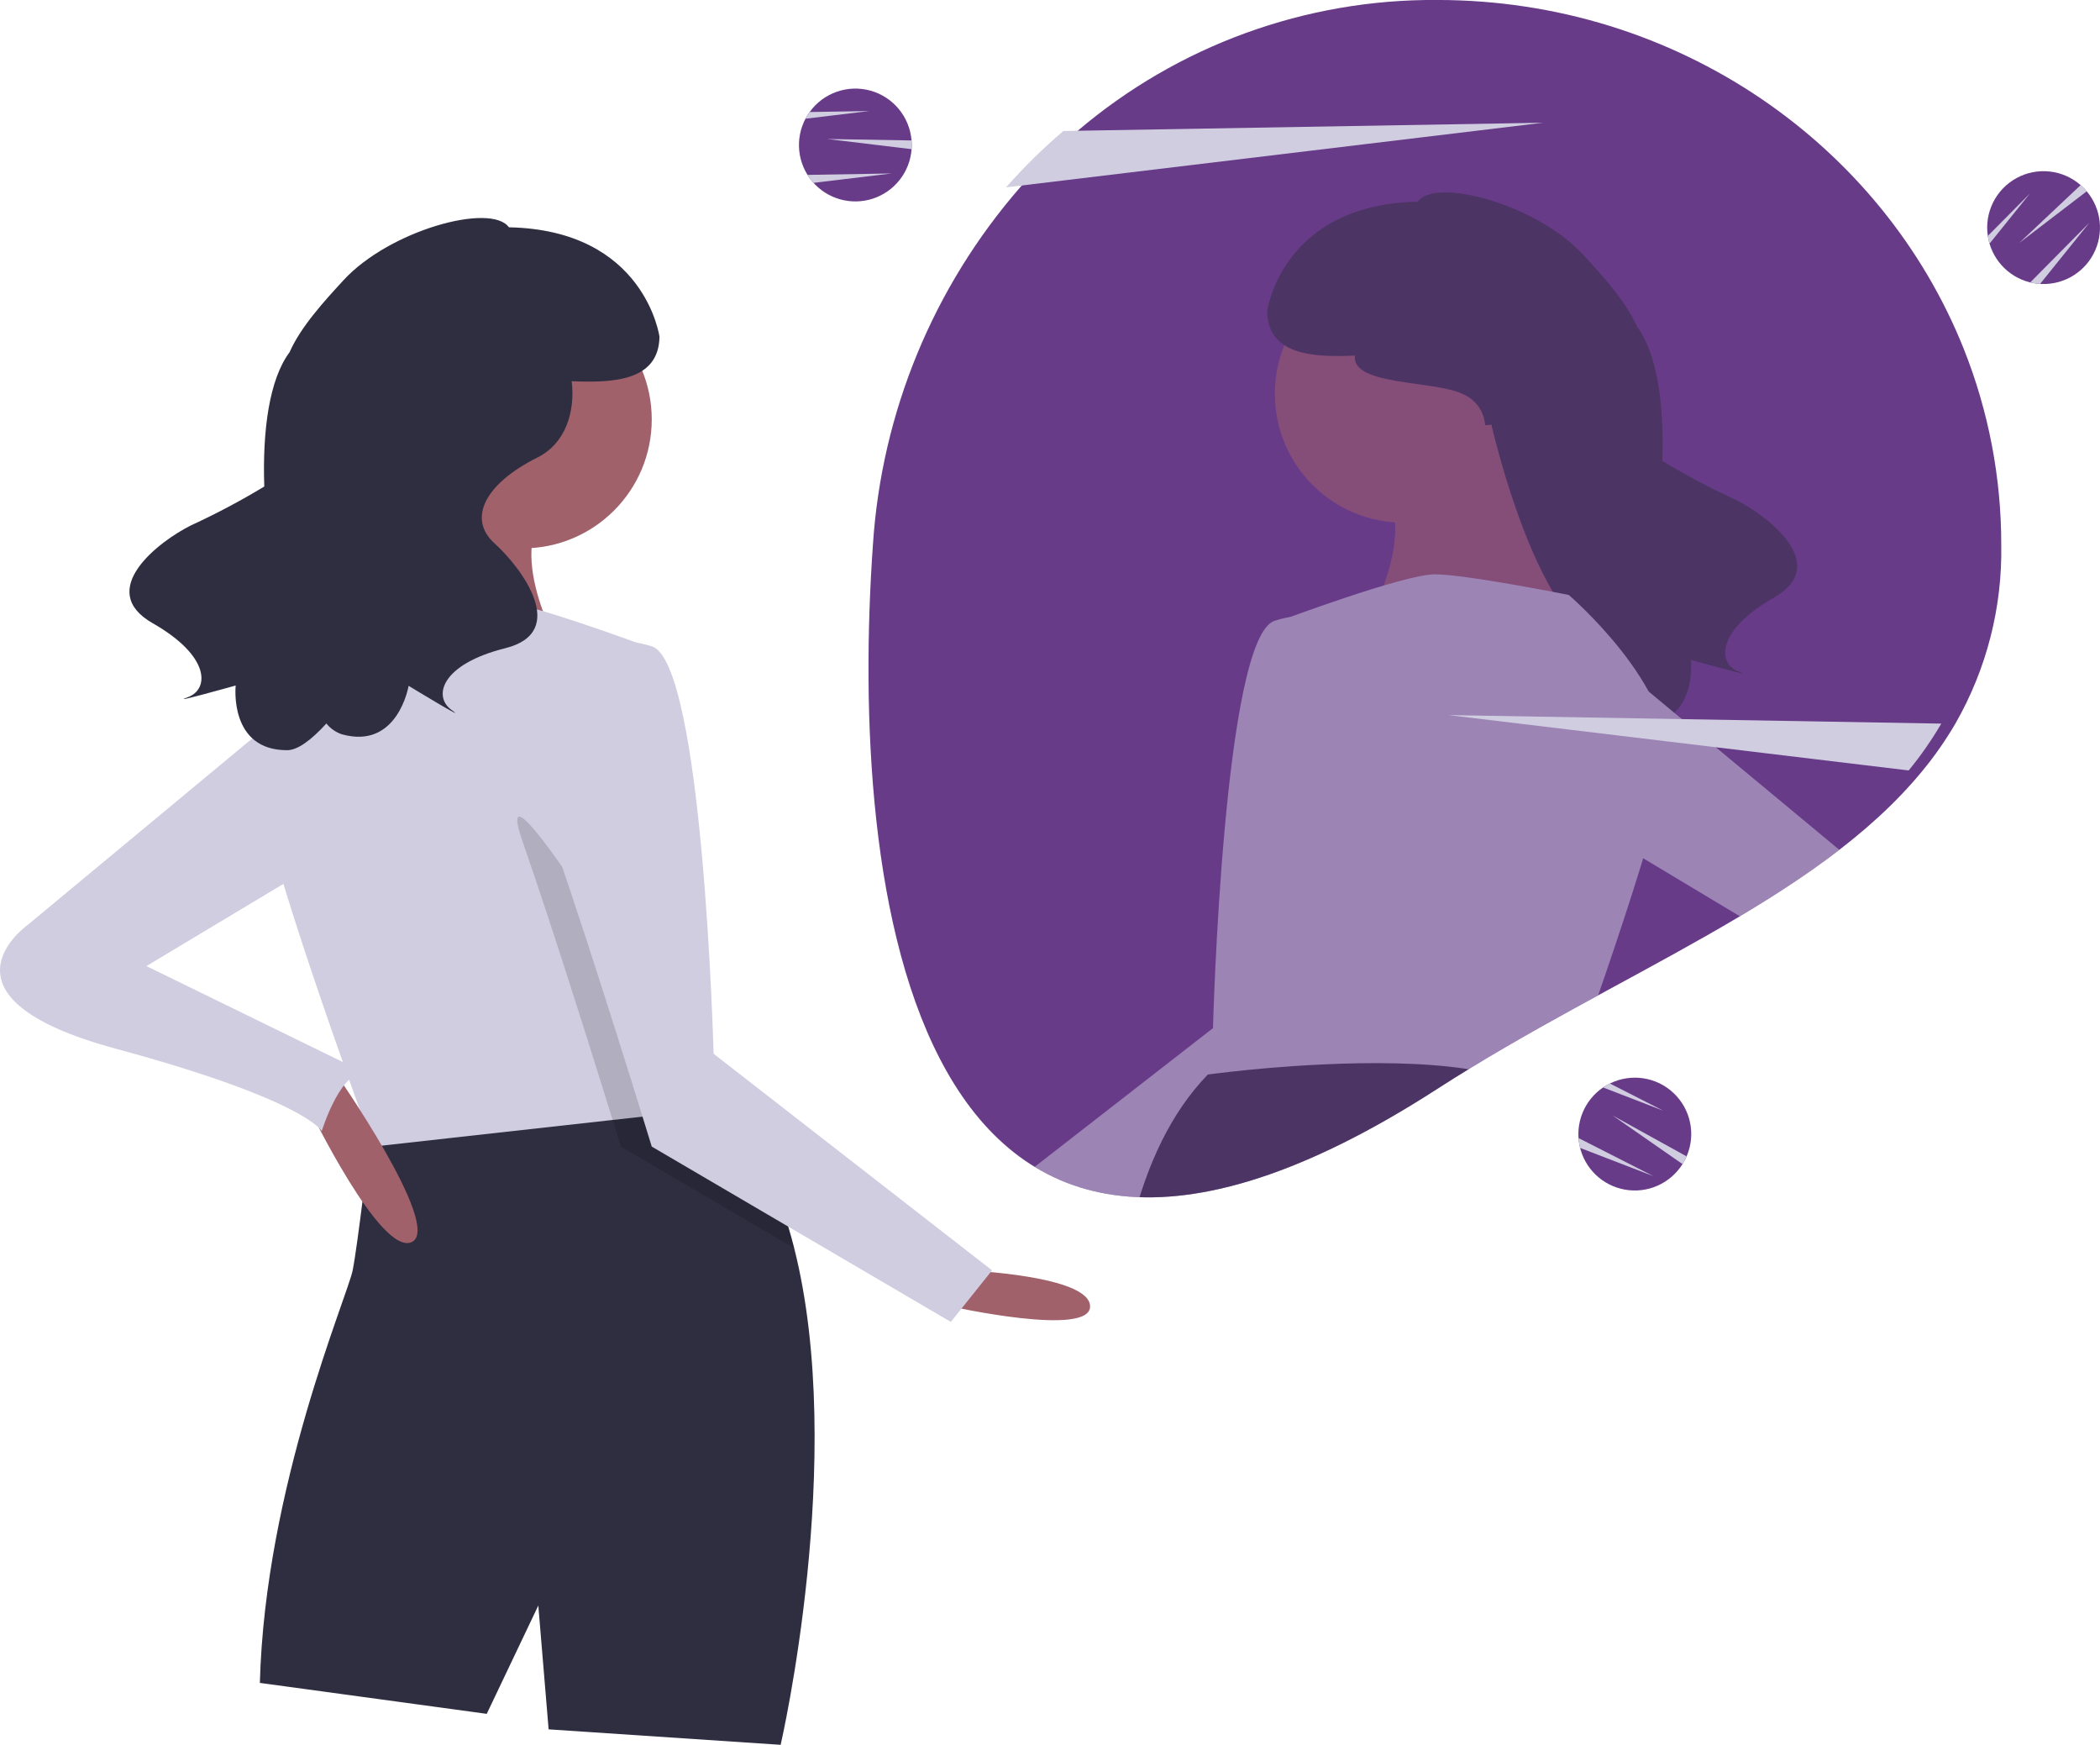
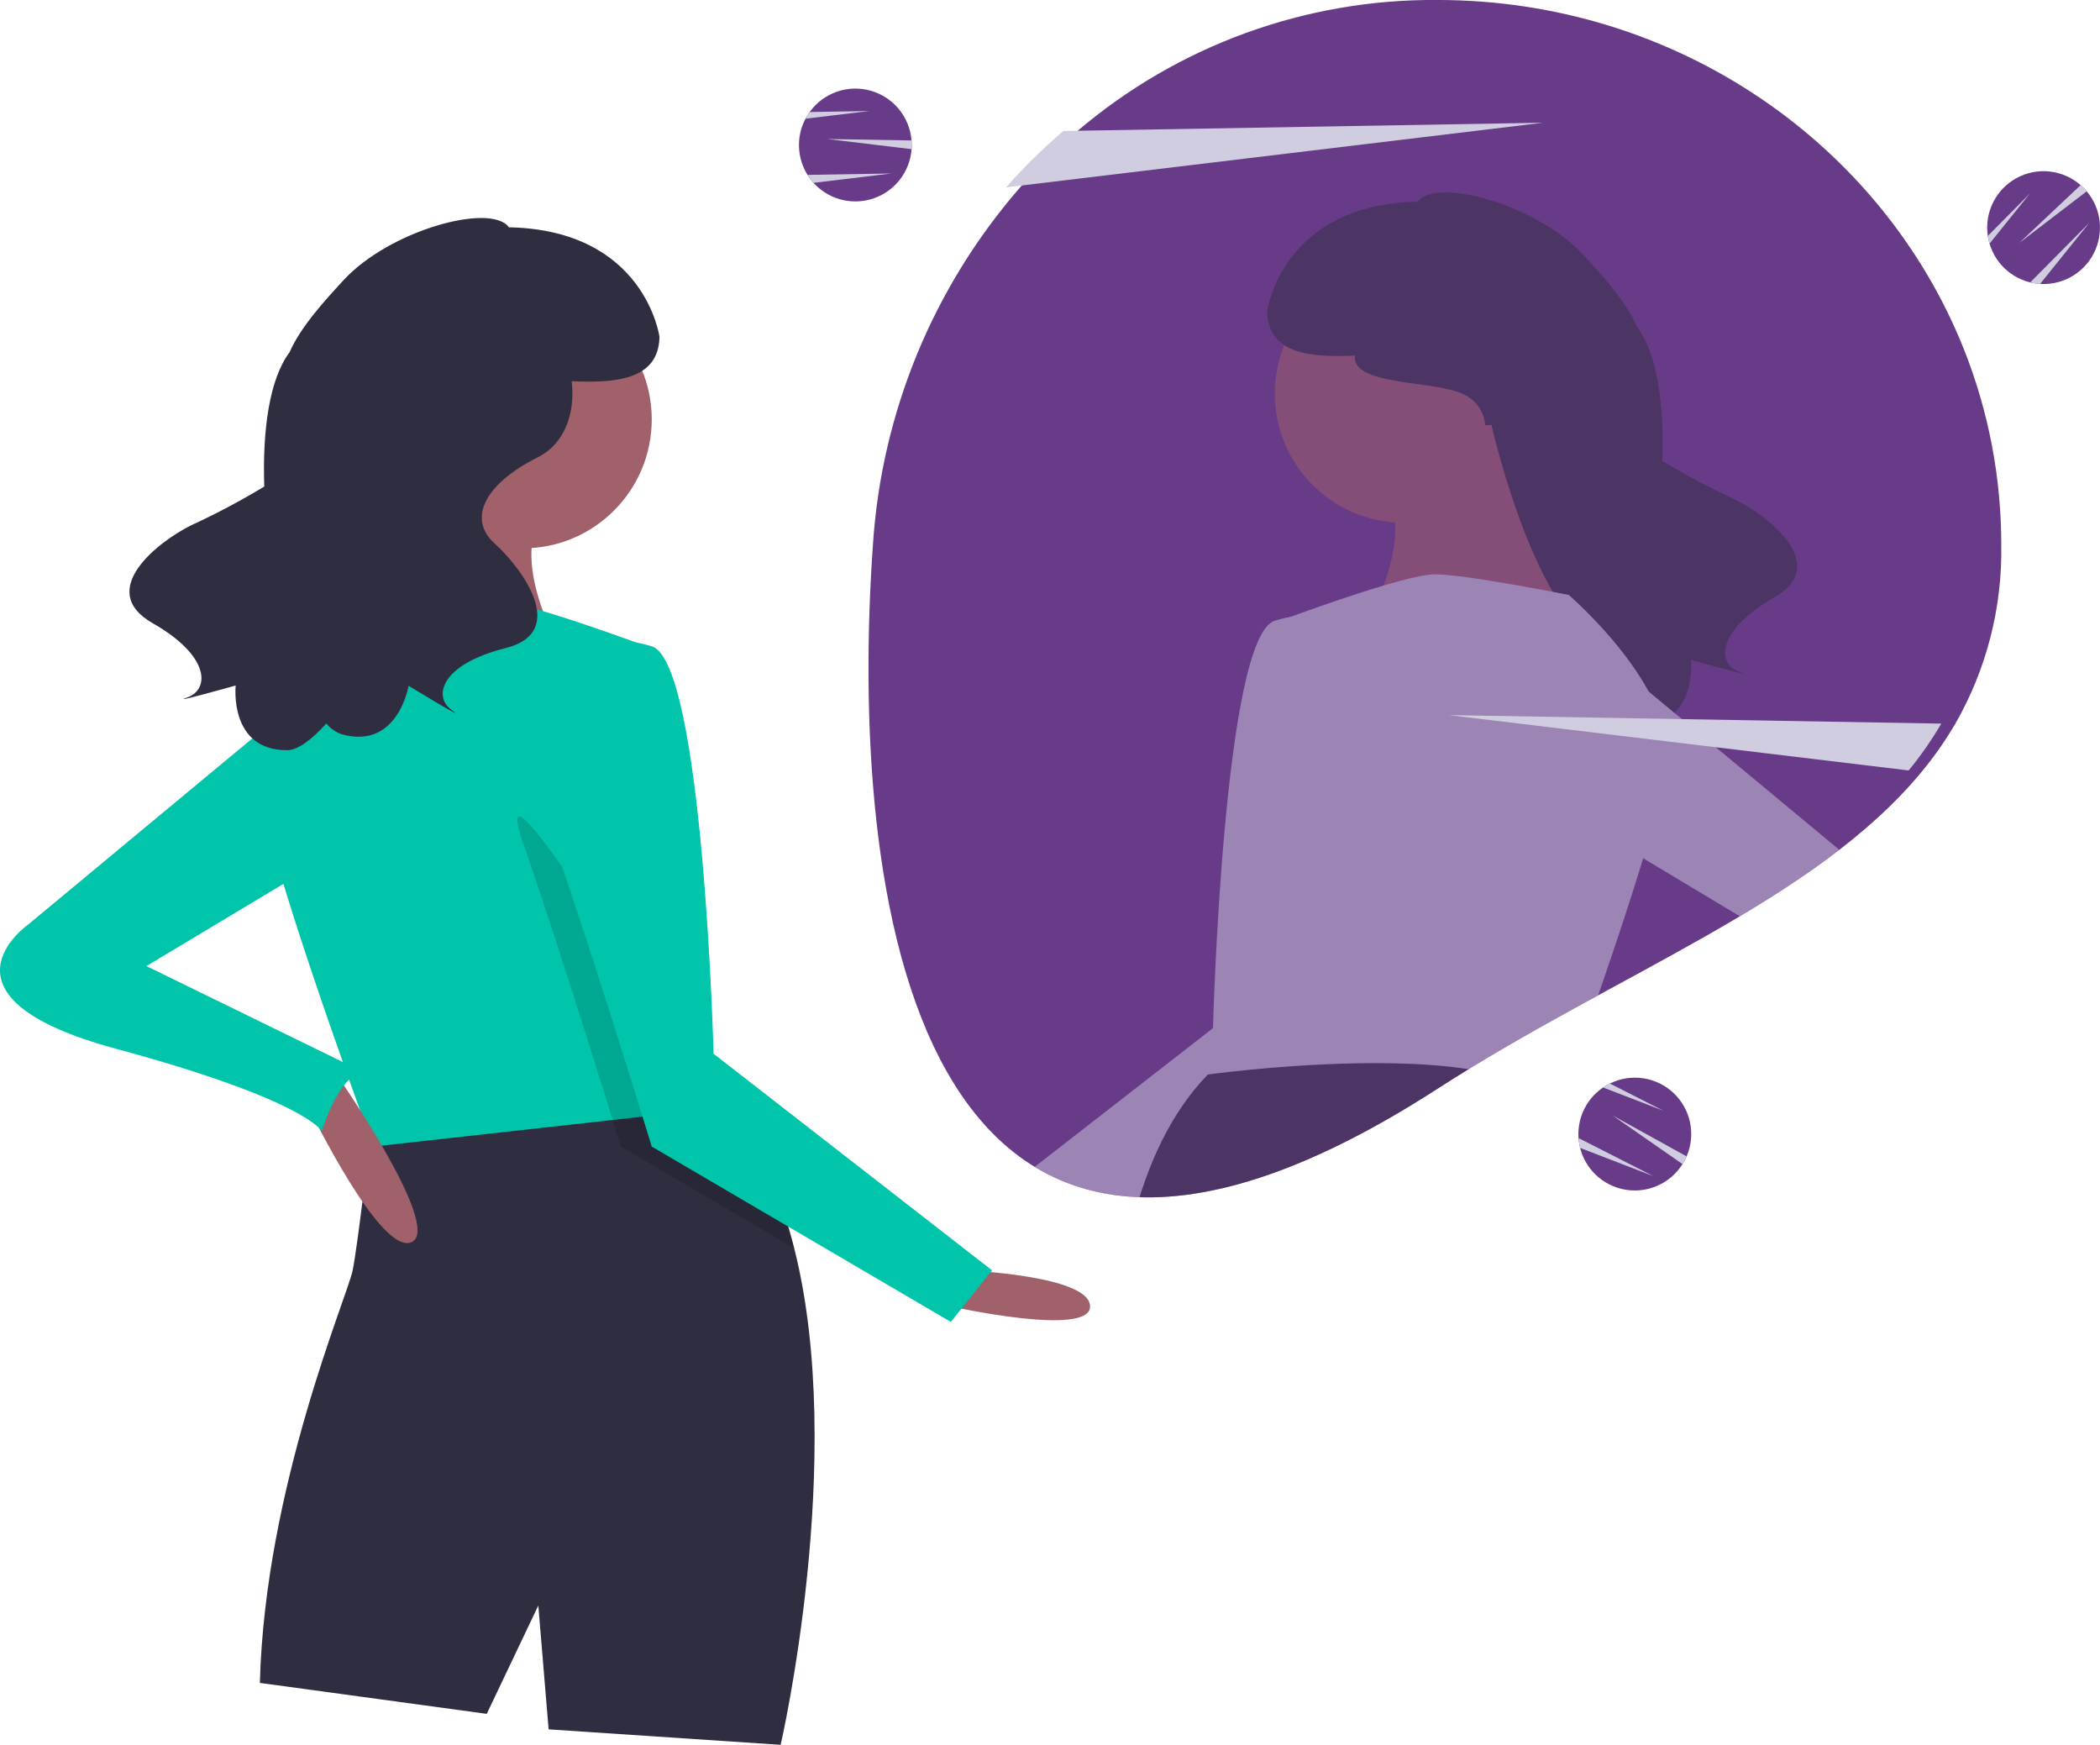
<svg xmlns="http://www.w3.org/2000/svg" width="246.001" height="204.357" viewBox="0 0 246.001 204.357">
  <defs>
    <clipPath id="clip-path">
      <path id="Pfad_1225" data-name="Pfad 1225" d="M620.742,91.276a40.611,40.611,0,0,1-5.374,20.979,41.908,41.908,0,0,1-3.82,5.485c-12.532,15.328-35.832,23.718-56.891,37.307-62.162,40.112-68.9-24.164-66.088-63.771a70.67,70.67,0,0,1,17.244-41.83,65.635,65.635,0,0,1,6.712-6.6A64.29,64.29,0,0,1,554.657,27.5c28.144,0,52.177,16.975,61.707,40.9a61.776,61.776,0,0,1,4.379,22.878Z" transform="translate(-148.309 -378.503)" fill="#683b89" />
    </clipPath>
  </defs>
  <g id="Gruppe_17" data-name="Gruppe 17" transform="translate(-57 -69)">
    <g id="Gruppe_16" data-name="Gruppe 16" transform="translate(-48 343)">
      <path id="Pfad_1166" data-name="Pfad 1166" d="M620.742,91.276a40.611,40.611,0,0,1-5.374,20.979,41.908,41.908,0,0,1-3.82,5.485c-12.532,15.328-35.832,23.718-56.891,37.307-62.162,40.112-68.9-24.164-66.088-63.771a70.67,70.67,0,0,1,17.244-41.83,65.635,65.635,0,0,1,6.712-6.6A64.29,64.29,0,0,1,554.657,27.5c28.144,0,52.177,16.975,61.707,40.9a61.776,61.776,0,0,1,4.379,22.878Z" transform="translate(-281.309 -301.503)" fill="#683b89" />
      <path id="Pfad_1167" data-name="Pfad 1167" d="M626.268,88.423l-62.924,7.571a65.636,65.636,0,0,1,6.712-6.6Z" transform="translate(-340.492 -348.05)" fill="#d0cde1" />
      <path id="Pfad_1168" data-name="Pfad 1168" d="M840.773,383.5a41.922,41.922,0,0,1-3.82,5.485l-53.9-6.483Z" transform="translate(-508.366 -572.749)" fill="#d0cde1" />
      <path id="Pfad_1170" data-name="Pfad 1170" d="M473.73,78.11c0,.163,0,.323-.019.481a6.605,6.605,0,1,1-12.429-3.565,6.073,6.073,0,0,1,.486-.781,6.6,6.6,0,0,1,11.938,3.327C473.723,77.749,473.73,77.928,473.73,78.11Z" transform="translate(-261.925 -335.122)" fill="#683b89" />
      <path id="Pfad_1171" data-name="Pfad 1171" d="M484.427,97.213c0,.163,0,.323-.019.481l-9.89-1.189,9.885.17C484.42,96.852,484.427,97.031,484.427,97.213Z" transform="translate(-272.623 -354.225)" fill="#d0cde1" />
      <path id="Pfad_1172" data-name="Pfad 1172" d="M474.626,113.615l-9.149,1.1a6.619,6.619,0,0,1-.7-.932Z" transform="translate(-265.181 -367.299)" fill="#d0cde1" />
      <path id="Pfad_1173" data-name="Pfad 1173" d="M471.252,82.615l-7.493.9a6.072,6.072,0,0,1,.486-.781Z" transform="translate(-264.401 -343.612)" fill="#d0cde1" />
      <path id="Pfad_1174" data-name="Pfad 1174" d="M859.958,572.209c-.076.144-.156.283-.242.416a6.605,6.605,0,1,1-9.307-8.975,6.074,6.074,0,0,1,.8-.462,6.6,6.6,0,0,1,8.986,8.535C860.12,571.887,860.043,572.049,859.958,572.209Z" transform="translate(-557.62 -710.285)" fill="#683b89" />
      <path id="Pfad_1175" data-name="Pfad 1175" d="M872.979,586.562c-.076.144-.156.283-.242.416l-8.179-5.687,8.652,4.784C873.142,586.24,873.065,586.4,872.979,586.562Z" transform="translate(-570.642 -724.639)" fill="#d0cde1" />
      <path id="Pfad_1176" data-name="Pfad 1176" d="M856.375,596.942l-8.6-3.316a6.622,6.622,0,0,1-.18-1.151Z" transform="translate(-557.682 -733.184)" fill="#d0cde1" />
      <path id="Pfad_1177" data-name="Pfad 1177" d="M866.816,568.573l-7.041-2.716a6.07,6.07,0,0,1,.8-.462Z" transform="translate(-566.987 -712.492)" fill="#d0cde1" />
      <path id="Pfad_1178" data-name="Pfad 1178" d="M1061.857,114.5c.114.117.222.235.323.358a6.605,6.605,0,1,1-11.387,6.126,6.09,6.09,0,0,1-.2-.9,6.6,6.6,0,0,1,10.869-5.954C1061.6,114.246,1061.73,114.369,1061.857,114.5Z" transform="translate(-712.733 -366.451)" fill="#683b89" />
      <path id="Pfad_1179" data-name="Pfad 1179" d="M1073.989,119.761c.114.117.222.235.323.358l-7.911,6.054,7.2-6.78C1073.732,119.508,1073.862,119.631,1073.989,119.761Z" transform="translate(-724.865 -371.714)" fill="#d0cde1" />
      <path id="Pfad_1180" data-name="Pfad 1180" d="M1078.809,138.039l-5.781,7.177a6.621,6.621,0,0,1-1.151-.18Z" transform="translate(-729.049 -385.96)" fill="#d0cde1" />
      <path id="Pfad_1181" data-name="Pfad 1181" d="M1055.764,123.526l-4.735,5.877a6.089,6.089,0,0,1-.2-.9Z" transform="translate(-712.968 -374.871)" fill="#d0cde1" />
    </g>
    <g id="Gruppe_maskieren_1" data-name="Gruppe maskieren 1" transform="translate(-181 420)" clip-path="url(#clip-path)">
      <g id="Gruppe_15" data-name="Gruppe 15" transform="translate(336 -328.464)" opacity="0.5">
        <path id="Pfad_1182" data-name="Pfad 1182" d="M580.081,636.956s-14.5.6-14.5,4.228,16.309,0,16.309,0Z" transform="translate(-565.585 -513.705)" fill="#a0616a" />
-         <circle id="Ellipse_47" data-name="Ellipse 47" cx="15.101" cy="15.101" r="15.101" transform="translate(51.342 8.485)" fill="#a0616a" />
+         <ellipse id="Ellipse_47" data-name="Ellipse 47" cx="15.101" cy="15.101" rx="15.101" ry="15.101" transform="translate(51.342 8.485)" fill="#a0616a" />
        <path id="Pfad_1190" data-name="Pfad 1190" d="M212.59,150.526a85.279,85.279,0,0,1-8.551-4.535c.222-6.582-.589-12.557-2.961-15.724-1.332-3.024-4.128-6.051-6.318-8.435-5.379-5.855-17.272-9.123-19.382-6.2-15.955.315-17.634,12.821-17.634,12.821.083,5.231,5.52,5.4,10.282,5.206-.426,3.571,9.4,2.876,12.686,4.521a4.287,4.287,0,0,1,2.582,3.886c.249,3.506-3.951,8.537-6.232,10.59-3.147,2.832-8.811,10.384-1.259,12.272s8.5,5.664,6.294,7.238,5.035-2.832,5.035-2.832S188.39,176.889,195,175a3.975,3.975,0,0,0,1.766-1.251c1.785,1.961,3.377,3.12,4.577,3.127,6.873.036,6.048-7.576,6.048-7.576s8.157,2.291,5.612,1.37-2.654-4.812,4.109-8.666S216.384,152.4,212.59,150.526Z" transform="translate(-107.307 -114.545)" fill="#2f2e41" />
-         <path id="Pfad_1184" data-name="Pfad 1184" d="M274.794,229.879s4.228,18.725,10.872,24.161-25.973,0-25.973,0,7.248-12.081,1.812-17.517S274.794,229.879,274.794,229.879Z" transform="translate(-198.082 -202.669)" fill="#a0616a" />
+         <path id="Pfad_1184" data-name="Pfad 1184" d="M274.793,229.879s4.228,18.725,10.872,24.161-25.973,0-25.973,0,7.248-12.081,1.812-17.517S274.793,229.879,274.793,229.879Z" transform="translate(-198.082 -202.669)" fill="#a0616a" />
        <path id="Pfad_1185" data-name="Pfad 1185" d="M222.17,363.924l10.021,1.111,28.033,3.117s.133-.356.368-1c2.036-5.551,11.839-32.563,12.92-40.675,1.208-9.06-11.477-19.933-11.477-19.933s-12.081-2.416-15.7-2.416-18.121,5.436-18.121,5.436l-5.406,48.63-.465,4.21Z" transform="translate(-176.264 -259.399)" fill="#d0cde1" />
-         <path id="Pfad_1187" data-name="Pfad 1187" d="M410.639,326.5s6.04,7.852,1.208,21.745-11.477,35.638-11.477,35.638L365.337,404.42l-4.832-6.04,32.617-25.369s1.208-45.906,7.248-47.718A12.378,12.378,0,0,1,410.639,326.5Z" transform="translate(-349.029 -275.129)" fill="#d0cde1" />
+         <path id="Pfad_1187" data-name="Pfad 1187" d="M410.639,326.5s6.04,7.852,1.208,21.745-11.477,35.638-11.477,35.638L365.337,404.42l-4.832-6.04,32.617-25.369s1.208-45.906,7.248-47.718A12.378,12.378,0,0,1,410.639,326.5Z" transform="translate(-349.028 -275.129)" fill="#d0cde1" />
        <path id="Pfad_1183" data-name="Pfad 1183" d="M226.492,623.651l27.181-1.812,1.208-14.5,6.04,12.685L287.5,616.4c-.6-22.953-10.268-45.3-10.872-48.322s-2.048-15.5-2.048-15.5c-2.64-5.6-16.472-6.125-27.314-5.617-4.494.205-8.481.592-10.939.87-1.625.181-2.585.314-2.585.314-4.331,4.464-7.121,10.546-8.837,17.342C218.718,589.971,226.492,623.651,226.492,623.651Z" transform="translate(-190.251 -444.831)" fill="#2f2e41" />
        <path id="Pfad_1188" data-name="Pfad 1188" d="M259.568,542.615s-8.456,17.517-12.081,15.7,9.06-19.933,9.06-19.933Z" transform="translate(-168.058 -438.392)" fill="#a0616a" />
        <path id="Pfad_1189" data-name="Pfad 1189" d="M101.338,352.77l32.013,26.577s12.081,8.456-10.268,14.5-24.161,9.664-24.161,9.664-2.416-7.852-5.436-6.644l25.973-12.685L98.317,371.495Z" transform="translate(-8.922 -296.567)" fill="#d0cde1" />
      </g>
    </g>
    <g id="Gruppe_14" data-name="Gruppe 14" transform="translate(-35 342)">
      <path id="Pfad_1182-2" data-name="Pfad 1182" d="M567.4,636.956s14.5.6,14.5,4.228-16.309,0-16.309,0Z" transform="translate(-362.204 -761.17)" fill="#a0616a" />
      <path id="Pfad_1183-2" data-name="Pfad 1183" d="M283.52,623.651l-27.181-1.812-1.208-14.5-6.04,12.685L222.514,616.4c.6-22.953,10.268-45.3,10.872-48.322s2.048-15.5,2.048-15.5c2.64-5.6,16.472-6.125,27.314-5.617,4.494.205,8.481.592,10.939.87,1.625.181,2.585.314,2.585.314,4.331,4.464,7.121,10.546,8.837,17.342C291.294,589.971,283.52,623.651,283.52,623.651Z" transform="translate(-100.072 -692.295)" fill="#2f2e41" />
      <circle id="Ellipse_47-2" data-name="Ellipse 47" cx="15.101" cy="15.101" r="15.101" transform="translate(138.146 -238.979)" fill="#a0616a" />
      <path id="Pfad_1184-2" data-name="Pfad 1184" d="M271.458,229.879S267.23,248.6,260.586,254.04s25.973,0,25.973,0-7.248-12.081-1.812-17.517S271.458,229.879,271.458,229.879Z" transform="translate(-128.48 -450.133)" fill="#a0616a" />
-       <path id="Pfad_1185-2" data-name="Pfad 1185" d="M273.593,363.924l-10.021,1.111-28.033,3.117s-.133-.356-.368-1c-2.036-5.551-11.839-32.563-12.92-40.675-1.208-9.06,11.477-19.933,11.477-19.933s12.081-2.416,15.7-2.416,18.121,5.436,18.121,5.436l5.406,48.63.465,4.21Z" transform="translate(-99.81 -506.863)" fill="#d0cde1" />
+       <path id="Pfad_1185-2" data-name="Pfad 1185" d="M273.593,363.924l-10.021,1.111-28.033,3.117s-.133-.356-.368-1c-2.036-5.551-11.839-32.563-12.92-40.675-1.208-9.06,11.477-19.933,11.477-19.933s12.081-2.416,15.7-2.416,18.121,5.436,18.121,5.436l5.406,48.63.465,4.21Z" transform="translate(-99.81 -506.863)" fill="#00c5aa" />
      <path id="Pfad_1186" data-name="Pfad 1186" d="M382.76,462.242l-20.313-11.905s-.356-1.16-.96-3.117c-.3-.979-.67-2.162-1.087-3.5-2.344-7.526-6.276-19.945-9.429-29.017-4.832-13.893,18.725,24.765,18.725,24.765l1.178.912.465,4.21c1.625.181,2.585.314,2.585.314C378.253,449.364,381.044,455.446,382.76,462.242Z" transform="translate(-197.723 -589.047)" opacity="0.15" />
-       <path id="Pfad_1187-2" data-name="Pfad 1187" d="M363.587,326.5s-6.04,7.852-1.208,21.745,11.477,35.638,11.477,35.638l35.034,20.537,4.832-6.04L381.1,373.011s-1.208-45.906-7.248-47.718A12.378,12.378,0,0,0,363.587,326.5Z" transform="translate(-205.508 -522.594)" fill="#d0cde1" />
+       <path id="Pfad_1187-2" data-name="Pfad 1187" d="M363.587,326.5s-6.04,7.852-1.208,21.745,11.477,35.638,11.477,35.638l35.034,20.537,4.832-6.04L381.1,373.011s-1.208-45.906-7.248-47.718A12.378,12.378,0,0,0,363.587,326.5Z" transform="translate(-205.508 -522.594)" fill="#00c5aa" />
      <path id="Pfad_1188-2" data-name="Pfad 1188" d="M246.836,542.615s8.456,17.517,12.081,15.7-9.06-19.933-9.06-19.933Z" transform="translate(-118.656 -685.856)" fill="#a0616a" />
-       <path id="Pfad_1189-2" data-name="Pfad 1189" d="M128.759,352.77,96.745,379.347s-12.081,8.456,10.268,14.5,24.161,9.664,24.161,9.664,2.416-7.852,5.436-6.644L110.638,384.18l21.141-12.685Z" transform="translate(-1.485 -544.031)" fill="#d0cde1" />
+       <path id="Pfad_1189-2" data-name="Pfad 1189" d="M128.759,352.77,96.745,379.347s-12.081,8.456,10.268,14.5,24.161,9.664,24.161,9.664,2.416-7.852,5.436-6.644L110.638,384.18l21.141-12.685Z" transform="translate(-1.485 -544.031)" fill="#00c5aa" />
      <path id="Pfad_1190-2" data-name="Pfad 1190" d="M164.99,150.526a85.279,85.279,0,0,0,8.551-4.535c-.222-6.582.589-12.557,2.961-15.724,1.332-3.024,4.128-6.051,6.318-8.435,5.379-5.855,17.272-9.123,19.382-6.2,15.955.315,17.634,12.821,17.634,12.821-.083,5.231-5.52,5.4-10.282,5.206.426,3.571-.71,7.282-4,8.927-6.294,3.147-8.182,7.238-5.035,10.07s8.811,10.384,1.259,12.272-8.5,5.664-6.294,7.238-5.035-2.832-5.035-2.832-1.259,7.552-7.867,5.664a3.975,3.975,0,0,1-1.766-1.251c-1.785,1.961-3.377,3.12-4.577,3.127-6.873.036-6.048-7.576-6.048-7.576s-8.157,2.291-5.612,1.37,2.654-4.812-4.109-8.666S161.2,152.4,164.99,150.526Z" transform="translate(-50.583 -362.01)" fill="#2f2e41" />
    </g>
  </g>
</svg>
